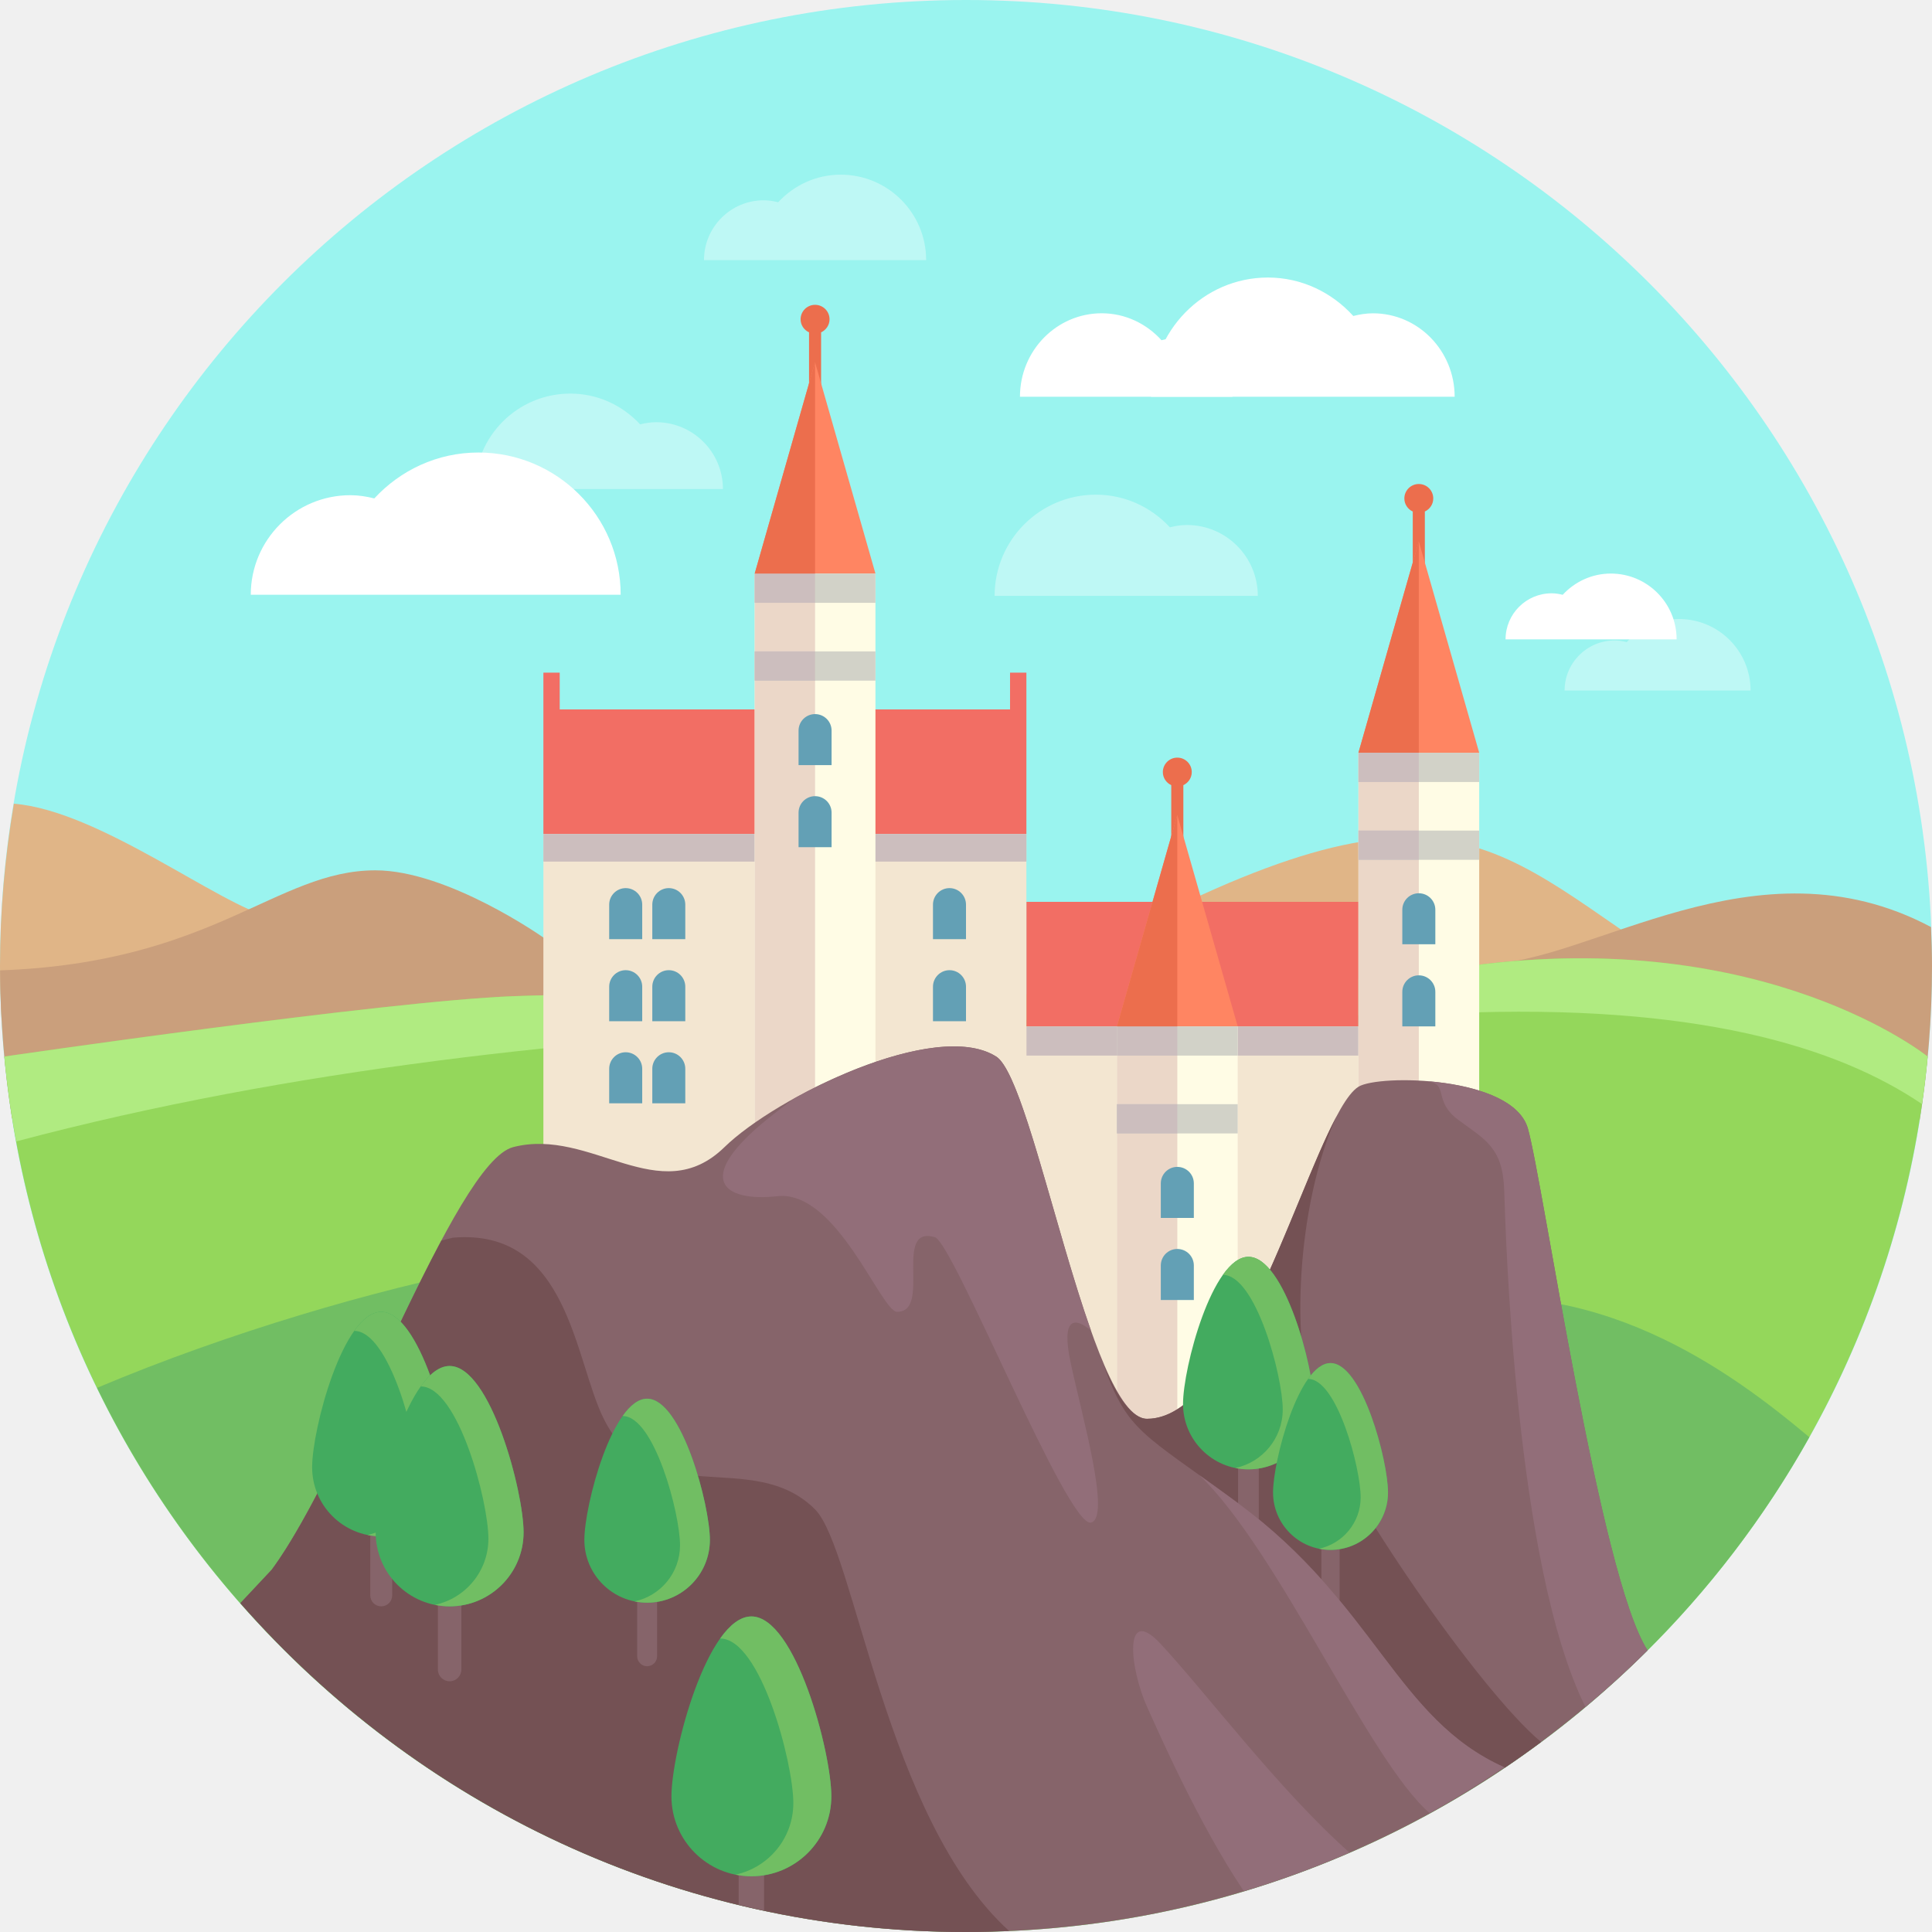
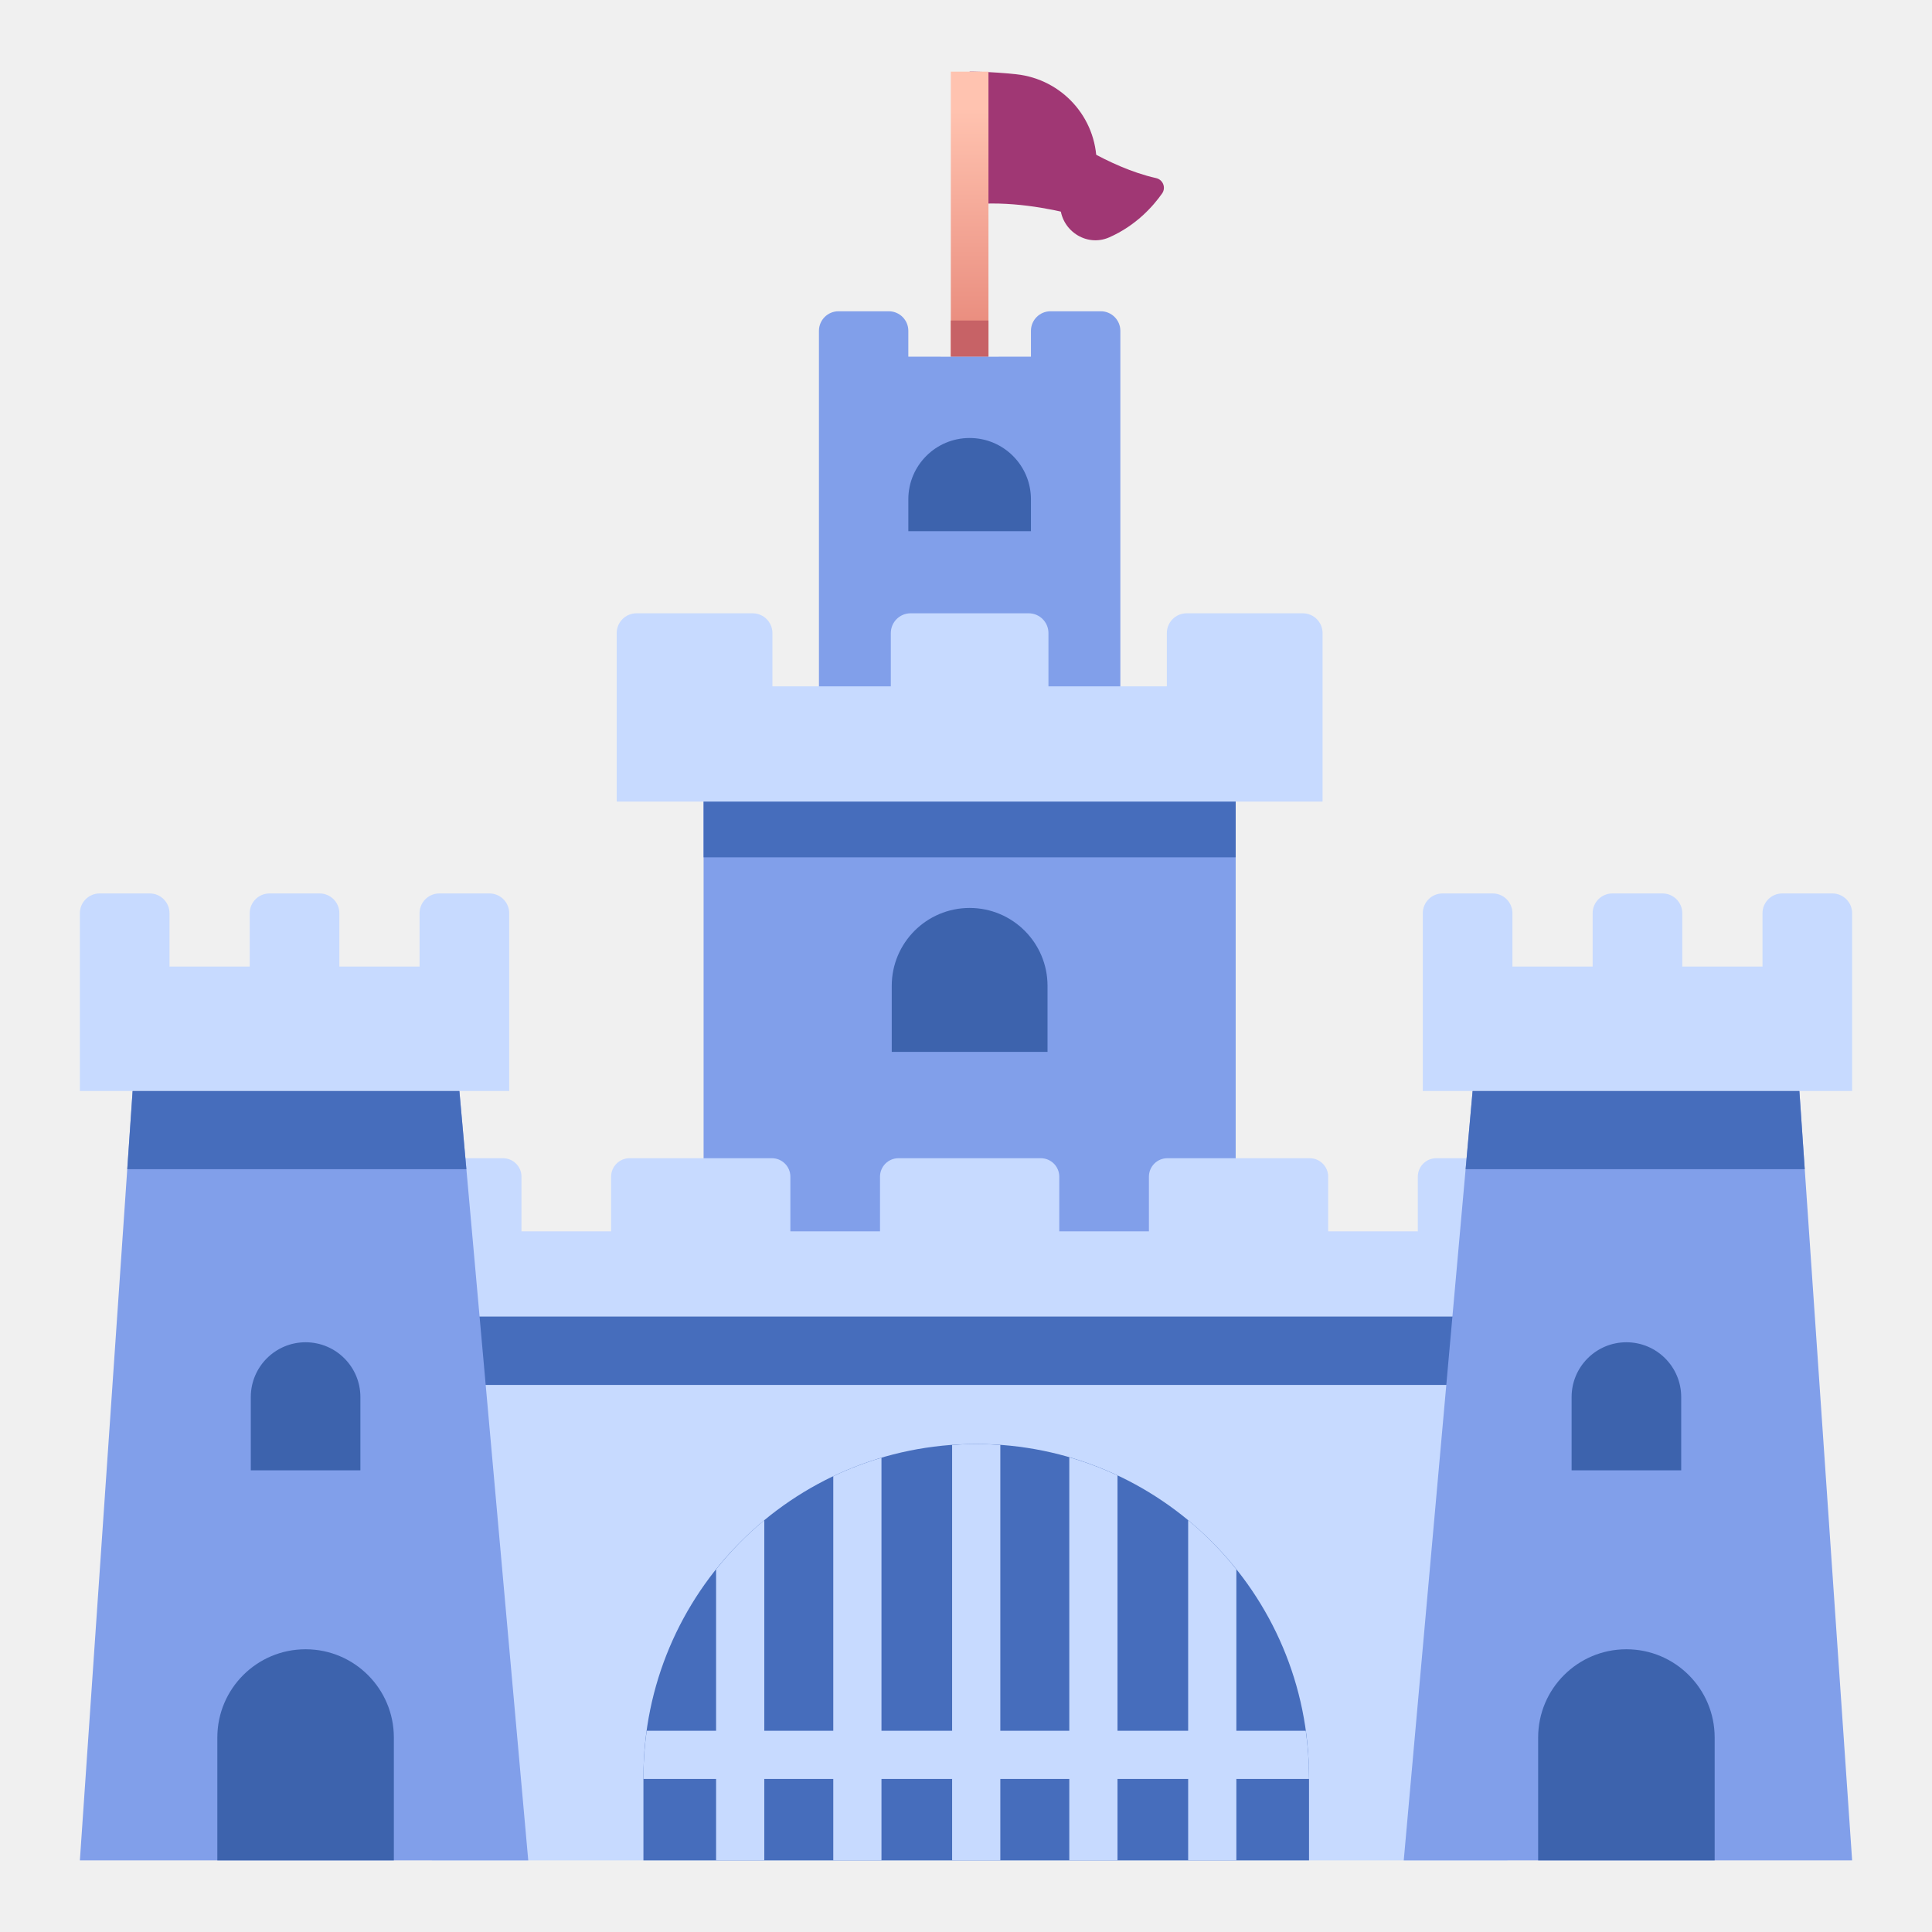
- <svg xmlns="http://www.w3.org/2000/svg" width="54" height="54" viewBox="0 0 54 54" fill="none">
-   <path d="M27 54C41.912 54 54 41.912 54 27C54 12.088 41.912 0 27 0C12.088 0 0 12.088 0 27C0 41.912 12.088 54 27 54Z" fill="#9AF4EF" />
-   <path d="M28.231 18.801V19.828H15.644V18.801H15.188V19.828V23.309H15.644H28.231H28.688V19.828V18.801H28.231Z" fill="#F26E64" />
-   <path d="M32.375 25.59C41.344 21.146 42.188 24.326 48.094 27.79C49.132 28.399 52.875 28.352 52.875 28.352L49.777 29.531L41.344 28.688L32.375 25.59Z" fill="#E0B587" />
-   <path d="M53.655 31.304C53.879 29.902 54 28.465 54 27C54 26.635 53.987 26.273 53.972 25.911C49.078 23.309 44.428 26.947 41.491 26.947L53.655 31.304Z" fill="#CA9F7C" />
-   <path d="M0.045 28.519C1.623 28.656 3.447 28.771 3.656 28.688C4.008 28.547 7.594 25.648 7.594 25.648C6.136 25.305 2.778 22.654 0.387 22.464C0.137 23.94 0 25.453 0 27C0 27.51 0.017 28.016 0.045 28.519Z" fill="#E0B587" />
-   <path d="M15.187 26.204C15.187 26.204 12.527 24.326 10.493 24.326C7.717 24.326 5.972 26.91 0.003 27.122C0.009 28.527 0.123 29.907 0.336 31.253C2.693 31.174 9.998 30.14 11.039 30.217C12.234 30.305 19.617 29.109 19.055 28.688C18.492 28.266 15.187 26.204 15.187 26.204Z" fill="#CA9F7C" />
-   <path d="M0.122 29.531C1.399 43.255 12.942 54 27 54C41.058 54 52.601 43.255 53.878 29.531C53.878 29.531 49.359 25.875 41.063 27C31.681 28.272 20.192 27.623 14.344 27.844C10.766 27.979 0.122 29.531 0.122 29.531Z" fill="#94D75B" />
-   <path d="M0.453 31.903C15.926 27.79 33.089 28.628 40.605 28.318C47.4 28.038 51.359 29.258 53.72 30.859C53.783 30.42 53.837 29.977 53.878 29.531C53.878 29.531 49.359 25.875 41.063 27C31.681 28.272 20.192 27.623 14.344 27.844C10.766 27.979 0.122 29.531 0.122 29.531C0.159 29.933 0.207 30.332 0.262 30.729C0.317 31.123 0.381 31.514 0.453 31.903Z" fill="#B0EB81" />
-   <path d="M39.656 36.439C34.529 37.43 18.457 34.488 13.605 35.438C10.525 36.04 6.383 37.24 2.715 38.79C5.977 45.498 11.93 50.652 19.175 52.843C19.178 52.844 19.191 52.848 19.193 52.848C19.344 52.894 30.387 51.757 39.787 50.777C44.311 48.338 48.062 44.65 50.57 40.169C48.405 38.354 44.579 35.488 39.656 36.439Z" fill="#71BE63" />
-   <path d="M37.969 25.207H28.688V28.688H37.969V25.207Z" fill="#F26E64" />
-   <path d="M39.023 28.688H24.089V44.191H39.023V28.688Z" fill="#F3E6D1" />
-   <path d="M37.969 28.688H28.688V29.504H37.969V28.688Z" fill="#CCBEBE" />
-   <path d="M40.06 13.932C40.06 13.709 39.88 13.528 39.656 13.528C39.433 13.528 39.252 13.709 39.252 13.932C39.252 14.095 39.349 14.233 39.487 14.297V17.343H39.825V14.297C39.963 14.233 40.06 14.095 40.06 13.932Z" fill="#EC6E4D" />
-   <path d="M41.344 21.039H37.969V39.18H41.344V21.039Z" fill="#FFFCE5" />
-   <path d="M39.656 21.039H37.969V39.18H39.656V21.039Z" fill="#EBD7C8" />
-   <path d="M41.344 21.039L39.656 15.133L37.969 21.039" fill="#FF8562" />
-   <path d="M41.344 23.215H37.969V24.032H41.344V23.215Z" fill="#D2D2C8" />
-   <path d="M39.656 23.215H37.969V24.032H39.656V23.215Z" fill="#CCBEBE" />
-   <path d="M41.344 21.039H37.969V21.857H41.344V21.039Z" fill="#D2D2C8" />
-   <path d="M39.656 21.039H37.969V21.857H39.656V21.039Z" fill="#CCBEBE" />
-   <path d="M39.656 15.133L37.969 21.039H39.656V15.133Z" fill="#EC6E4D" />
-   <path d="M39.656 24.967C39.401 24.967 39.195 25.174 39.195 25.428V26.393H40.118V25.428C40.118 25.173 39.911 24.967 39.656 24.967Z" fill="#63A0B5" />
-   <path d="M39.656 27.261C39.401 27.261 39.195 27.468 39.195 27.722V28.687H40.118V27.722C40.118 27.467 39.911 27.261 39.656 27.261Z" fill="#63A0B5" />
-   <path d="M33.31 21.58C33.31 21.357 33.13 21.176 32.906 21.176C32.683 21.176 32.502 21.357 32.502 21.58C32.502 21.743 32.599 21.881 32.737 21.945V24.99H33.075V21.945C33.213 21.881 33.31 21.743 33.31 21.58Z" fill="#EC6E4D" />
-   <path d="M34.594 28.687H31.219V46.828H34.594V28.687Z" fill="#FFFCE5" />
-   <path d="M32.906 28.687H31.219V46.828H32.906V28.687Z" fill="#EBD7C8" />
-   <path d="M34.594 28.687L32.906 22.781L31.219 28.687" fill="#FF8562" />
-   <path d="M34.594 30.862H31.219V31.68H34.594V30.862Z" fill="#D2D2C8" />
-   <path d="M32.906 30.862H31.219V31.68H32.906V30.862Z" fill="#CCBEBE" />
-   <path d="M34.594 28.687H31.219V29.504H34.594V28.687Z" fill="#D2D2C8" />
-   <path d="M32.906 28.687H31.219V29.504H32.906V28.687Z" fill="#CCBEBE" />
-   <path d="M32.906 22.781L31.219 28.687H32.906V22.781Z" fill="#EC6E4D" />
-   <path d="M32.906 32.615C32.651 32.615 32.445 32.821 32.445 33.076V34.041H33.368V33.076C33.368 32.821 33.161 32.615 32.906 32.615Z" fill="#63A0B5" />
-   <path d="M32.906 34.909C32.651 34.909 32.445 35.115 32.445 35.37V36.335H33.368V35.37C33.368 35.115 33.161 34.909 32.906 34.909Z" fill="#63A0B5" />
-   <path d="M28.688 23.309H15.188V38.812H28.688V23.309Z" fill="#F3E6D1" />
-   <path d="M28.688 23.309H15.188V24.082H28.688V23.309Z" fill="#CCBEBE" />
-   <path d="M23.186 8.924C23.186 8.701 23.005 8.52 22.781 8.52C22.558 8.52 22.377 8.701 22.377 8.924C22.377 9.087 22.474 9.225 22.613 9.289V12.334H22.95V9.289C23.088 9.225 23.186 9.087 23.186 8.924Z" fill="#EC6E4D" />
-   <path d="M24.469 16.031H21.094V34.172H24.469V16.031Z" fill="#FFFCE5" />
-   <path d="M22.781 16.031H21.094V34.172H22.781V16.031Z" fill="#EBD7C8" />
-   <path d="M24.469 16.031L22.781 10.125L21.094 16.031" fill="#FF8562" />
-   <path d="M24.469 18.207H21.094V19.024H24.469V18.207Z" fill="#D2D2C8" />
-   <path d="M22.781 18.207H21.094V19.024H22.781V18.207Z" fill="#CCBEBE" />
-   <path d="M24.469 16.031H21.094V16.849H24.469V16.031Z" fill="#D2D2C8" />
-   <path d="M22.781 16.031H21.094V16.849H22.781V16.031Z" fill="#CCBEBE" />
-   <path d="M22.781 10.125L21.094 16.031H22.781V10.125Z" fill="#EC6E4D" />
-   <path d="M22.781 19.959C22.526 19.959 22.32 20.166 22.32 20.42V21.385H23.243V20.42C23.243 20.165 23.036 19.959 22.781 19.959Z" fill="#63A0B5" />
-   <path d="M22.781 22.253C22.526 22.253 22.32 22.459 22.32 22.714V23.679H23.243V22.714C23.243 22.459 23.036 22.253 22.781 22.253Z" fill="#63A0B5" />
-   <path d="M26.539 24.823C26.284 24.823 26.077 25.03 26.077 25.285V26.25H27V25.285C27 25.03 26.793 24.823 26.539 24.823Z" fill="#63A0B5" />
-   <path d="M26.539 27.117C26.284 27.117 26.077 27.324 26.077 27.579V28.544H27V27.579C27 27.324 26.793 27.117 26.539 27.117Z" fill="#63A0B5" />
-   <path d="M26.539 29.411C26.284 29.411 26.077 29.618 26.077 29.873V30.838H27V29.873C27 29.618 26.793 29.411 26.539 29.411Z" fill="#63A0B5" />
-   <path d="M7.009 16.624C7.009 15.087 8.255 13.841 9.792 13.841C10.024 13.841 10.246 13.877 10.462 13.931C11.188 13.146 12.218 12.648 13.371 12.648C15.567 12.648 17.348 14.428 17.348 16.624H7.009Z" fill="white" />
-   <path d="M42.081 17.87C42.081 17.159 42.658 16.583 43.369 16.583C43.476 16.583 43.578 16.6 43.678 16.625C44.014 16.262 44.49 16.031 45.024 16.031C46.039 16.031 46.862 16.855 46.862 17.87H42.081Z" fill="white" />
-   <path d="M40.658 11.09C40.658 9.801 39.636 8.757 38.374 8.757C38.184 8.757 38.002 8.788 37.825 8.832C37.229 8.175 36.384 7.757 35.438 7.757C33.636 7.757 32.175 9.249 32.175 11.09H40.658V11.09Z" fill="white" />
-   <path d="M34.448 11.09C34.448 10.187 33.732 9.456 32.849 9.456C32.715 9.456 32.588 9.478 32.464 9.509C32.047 9.049 31.455 8.756 30.793 8.756C29.531 8.756 28.508 9.801 28.508 11.09H34.448V11.09Z" fill="white" />
-   <g opacity="0.6">
-     <path opacity="0.6" d="M20.206 13.668C20.206 12.637 19.37 11.801 18.34 11.801C18.184 11.801 18.035 11.826 17.891 11.861C17.404 11.335 16.713 11.001 15.94 11.001C14.467 11.001 13.273 12.195 13.273 13.668H20.206V13.668Z" fill="white" />
-   </g>
-   <g opacity="0.6">
-     <path opacity="0.6" d="M19.677 7.27C19.677 6.347 20.425 5.598 21.348 5.598C21.488 5.598 21.621 5.621 21.75 5.653C22.187 5.182 22.805 4.882 23.498 4.882C24.817 4.882 25.886 5.951 25.886 7.27H19.677V7.27Z" fill="white" />
-   </g>
-   <g opacity="0.6">
-     <path opacity="0.6" d="M43.731 19.301C43.731 18.528 44.358 17.901 45.13 17.901C45.247 17.901 45.358 17.92 45.467 17.947C45.832 17.552 46.35 17.302 46.93 17.302C48.034 17.302 48.929 18.197 48.929 19.301H43.731V19.301Z" fill="white" />
-   </g>
-   <g opacity="0.6">
-     <path opacity="0.6" d="M35.156 16.655C35.156 15.561 34.269 14.674 33.175 14.674C33.01 14.674 32.852 14.7 32.699 14.739C32.182 14.181 31.45 13.826 30.629 13.826C29.067 13.826 27.8 15.092 27.8 16.655H35.156V16.655Z" fill="white" />
-   </g>
-   <path d="M20.25 32.062C18.435 33.833 16.523 31.5 14.344 32.062C12.697 32.487 9.703 41.027 7.594 43.875L6.718 44.809C11.665 50.441 18.914 54 27 54C34.436 54 41.168 50.992 46.05 46.128C44.719 44.086 43.127 33.018 42.705 31.542C42.283 30.065 38.531 30.023 37.969 30.375C36.717 31.158 34.805 39.656 32.062 39.656C30.445 39.656 28.925 30.217 27.844 29.531C26.154 28.46 21.682 30.665 20.25 32.062Z" fill="#86646A" />
-   <path d="M36.773 39.586C36.046 37.571 36.251 33.709 37.347 31.219C36.112 33.56 34.385 39.656 32.062 39.656C31.637 39.656 31.23 39.049 30.839 38.133C31.526 40.049 31.937 40.047 34.594 42.007C38.461 44.859 39.023 48.059 42.065 49.406C42.408 49.175 42.744 48.936 43.075 48.69C41.344 47.25 37.539 41.707 36.773 39.586Z" fill="#745154" />
-   <path d="M28.205 53.97C24.75 50.839 23.892 43.299 22.781 42.188C21.023 40.43 18.211 42.328 16.875 39.656C16.058 38.021 15.891 34.312 12.656 34.594L12.338 34.673C10.805 37.54 9.003 41.973 7.594 43.875L6.718 44.809C11.665 50.441 18.914 54 27 54C27.404 54 27.805 53.987 28.205 53.97Z" fill="#745154" />
-   <path d="M21.356 53.403V50.532C21.356 50.337 21.197 50.178 21.001 50.178C20.805 50.178 20.646 50.337 20.646 50.532V53.238C20.882 53.295 21.118 53.352 21.356 53.403Z" fill="#86646A" />
-   <path d="M10.656 44.898C10.486 44.898 10.349 44.761 10.349 44.591V41.291C10.349 41.122 10.486 40.985 10.656 40.985C10.825 40.985 10.962 41.122 10.962 41.291V44.591C10.962 44.761 10.825 44.898 10.656 44.898Z" fill="#86646A" />
-   <path d="M12.586 41.01C12.586 42.077 11.722 42.941 10.655 42.941C9.589 42.941 8.724 42.077 8.724 41.01C8.724 39.944 9.589 36.666 10.655 36.666C11.722 36.666 12.586 39.944 12.586 41.01Z" fill="#43AB5F" />
-   <path d="M10.656 36.666C10.388 36.666 10.133 36.873 9.901 37.199C10.877 37.199 11.668 40.199 11.668 41.175C11.668 42.025 11.069 42.732 10.271 42.903C10.395 42.928 10.524 42.941 10.655 42.941C11.722 42.941 12.586 42.077 12.586 41.011C12.587 39.944 11.722 36.666 10.656 36.666Z" fill="#71BE63" />
-   <path d="M18.087 46.572C17.934 46.572 17.809 46.447 17.809 46.293V43.296C17.809 43.142 17.934 43.017 18.087 43.017C18.241 43.017 18.366 43.142 18.366 43.296V46.293C18.366 46.447 18.241 46.572 18.087 46.572Z" fill="#86646A" />
-   <path d="M19.841 43.041C19.841 44.009 19.056 44.795 18.087 44.795C17.119 44.795 16.333 44.009 16.333 43.041C16.333 42.072 17.119 39.094 18.087 39.094C19.056 39.094 19.841 42.072 19.841 43.041Z" fill="#43AB5F" />
-   <path d="M18.087 39.094C17.844 39.094 17.613 39.282 17.402 39.578C18.289 39.578 19.007 42.304 19.007 43.191C19.007 43.962 18.463 44.605 17.738 44.759C17.851 44.782 17.968 44.795 18.087 44.795C19.056 44.795 19.841 44.009 19.841 43.041C19.841 42.072 19.056 39.094 18.087 39.094Z" fill="#71BE63" />
-   <path d="M23.236 50.207C23.236 51.441 22.235 52.442 21.001 52.442C19.767 52.442 18.767 51.441 18.767 50.207C18.767 48.973 19.767 45.18 21.001 45.18C22.235 45.18 23.236 48.973 23.236 50.207Z" fill="#43AB5F" />
-   <path d="M21.001 45.18C20.692 45.18 20.397 45.419 20.128 45.797H20.128C21.258 45.797 22.174 49.269 22.174 50.398C22.174 51.381 21.48 52.2 20.556 52.397C20.7 52.426 20.849 52.442 21.001 52.442C22.235 52.442 23.236 51.441 23.236 50.207C23.236 48.973 22.235 45.18 21.001 45.18Z" fill="#71BE63" />
-   <path d="M12.567 46.992C12.386 46.992 12.239 46.845 12.239 46.664V43.131C12.239 42.95 12.386 42.803 12.567 42.803C12.748 42.803 12.895 42.95 12.895 43.131V46.664C12.895 46.845 12.748 46.992 12.567 46.992Z" fill="#86646A" />
-   <path d="M14.634 42.831C14.634 43.972 13.708 44.898 12.567 44.898C11.425 44.898 10.5 43.972 10.5 42.831C10.5 41.689 11.425 38.18 12.567 38.18C13.708 38.18 14.634 41.689 14.634 42.831Z" fill="#43AB5F" />
-   <path d="M12.567 38.18C12.28 38.18 12.007 38.401 11.759 38.751H11.759C12.804 38.751 13.651 41.962 13.651 43.007C13.651 43.916 13.01 44.674 12.155 44.856C12.288 44.883 12.426 44.898 12.567 44.898C13.708 44.898 14.634 43.972 14.634 42.83C14.634 41.689 13.708 38.18 12.567 38.18Z" fill="#71BE63" />
-   <path d="M34.894 42.92C34.734 42.92 34.604 42.79 34.604 42.63V39.506C34.604 39.346 34.734 39.216 34.894 39.216C35.054 39.216 35.184 39.346 35.184 39.506V42.63C35.184 42.79 35.055 42.92 34.894 42.92Z" fill="#86646A" />
-   <path d="M36.722 39.24C36.722 40.25 35.904 41.068 34.894 41.068C33.885 41.068 33.066 40.25 33.066 39.24C33.066 38.231 33.885 35.128 34.894 35.128C35.904 35.128 36.722 38.231 36.722 39.24Z" fill="#43AB5F" />
-   <path d="M34.894 35.128C34.641 35.128 34.4 35.324 34.18 35.633C35.104 35.633 35.853 38.473 35.853 39.397C35.853 40.2 35.286 40.87 34.53 41.031C34.648 41.055 34.769 41.068 34.894 41.068C35.904 41.068 36.722 40.25 36.722 39.24C36.722 38.231 35.904 35.128 34.894 35.128Z" fill="#71BE63" />
-   <path d="M37.188 44.947C37.047 44.947 36.933 44.833 36.933 44.692V41.947C36.933 41.806 37.047 41.692 37.188 41.692C37.329 41.692 37.443 41.806 37.443 41.947V44.692C37.443 44.833 37.329 44.947 37.188 44.947Z" fill="#86646A" />
-   <path d="M38.795 41.714C38.795 42.601 38.075 43.32 37.188 43.32C36.301 43.32 35.582 42.601 35.582 41.714C35.582 40.826 36.301 38.099 37.188 38.099C38.075 38.099 38.795 40.826 38.795 41.714Z" fill="#43AB5F" />
-   <path d="M37.188 38.098C36.965 38.098 36.753 38.27 36.561 38.541C37.373 38.541 38.031 41.038 38.031 41.85C38.031 42.556 37.532 43.145 36.868 43.287C36.972 43.308 37.079 43.319 37.188 43.319C38.076 43.319 38.795 42.6 38.795 41.713C38.795 40.825 38.076 38.098 37.188 38.098Z" fill="#71BE63" />
-   <path d="M29.927 38.098C29.648 36.797 30.049 36.813 30.493 37.188C29.482 34.34 28.565 29.989 27.844 29.531C26.659 28.78 24.108 29.641 22.194 30.704C21.956 30.881 21.717 31.064 21.48 31.253C19.336 32.976 20.231 33.6 21.727 33.434C23.388 33.249 24.626 36.666 25.075 36.666C26.051 36.666 24.948 34.24 26.13 34.579C26.642 34.726 29.838 42.709 30.493 42.557C31.061 42.425 30.243 39.577 29.927 38.098Z" fill="#926E79" />
-   <path d="M34.594 42.007C34.187 41.707 33.838 41.456 33.527 41.234C35.739 43.361 38.263 49.21 39.958 50.677C40.675 50.283 41.367 49.85 42.044 49.395C39.022 48.042 38.452 44.852 34.594 42.007Z" fill="#926E79" />
-   <path d="M42.705 31.542C42.46 30.684 41.094 30.313 39.88 30.219C40.522 30.302 40.03 30.76 40.764 31.304C41.502 31.852 42.005 32.063 42.044 33.276C42.078 34.367 42.339 43.751 44.313 47.709C44.914 47.206 45.495 46.681 46.05 46.128C44.719 44.086 43.127 33.018 42.705 31.542Z" fill="#926E79" />
-   <path d="M32.449 45.956C31.391 44.815 31.57 46.621 32.062 47.709C32.397 48.449 33.513 50.997 34.767 52.86C35.778 52.557 36.763 52.196 37.719 51.781C35.76 50.043 33.715 47.32 32.449 45.956Z" fill="#926E79" />
-   <path d="M17.488 24.823C17.234 24.823 17.027 25.03 17.027 25.285V26.25H17.95V25.285C17.95 25.03 17.743 24.823 17.488 24.823Z" fill="#63A0B5" />
-   <path d="M17.488 27.117C17.234 27.117 17.027 27.324 17.027 27.579V28.544H17.95V27.579C17.95 27.324 17.743 27.117 17.488 27.117Z" fill="#63A0B5" />
-   <path d="M18.693 24.823C18.438 24.823 18.232 25.03 18.232 25.285V26.25H19.154V25.285C19.154 25.03 18.948 24.823 18.693 24.823Z" fill="#63A0B5" />
-   <path d="M18.693 27.117C18.438 27.117 18.232 27.324 18.232 27.579V28.544H19.154V27.579C19.154 27.324 18.948 27.117 18.693 27.117Z" fill="#63A0B5" />
-   <path d="M17.488 29.411C17.234 29.411 17.027 29.618 17.027 29.873V30.838H17.95V29.873C17.95 29.618 17.743 29.411 17.488 29.411Z" fill="#63A0B5" />
-   <path d="M18.693 29.411C18.438 29.411 18.232 29.618 18.232 29.873V30.838H19.154V29.873C19.154 29.618 18.948 29.411 18.693 29.411Z" fill="#63A0B5" />
+ <svg xmlns="http://www.w3.org/2000/svg" width="512px" height="512px" viewBox="0 0 512 512" enable-background="new 0 0 512 512" id="Castle" version="1.1" xml:space="preserve">
+   <path d="M280.959,35.19c0,0,12.56,9.134,25.406,12.005c1.836,0.41,2.688,2.534,1.605,4.073  c-2.382,3.39-6.898,8.506-14.022,11.638c-6.123,2.693-12.989-1.978-12.989-8.667V35.19z" fill="#A03774" />
+   <path d="M256.964,18.972c0,0,5.506-0.027,12.343,0.707c12.098,1.298,21.307,11.462,21.307,23.63v9.066  c0,3.062-2.875,5.325-5.84,4.561c-6.515-1.679-17.499-3.833-27.81-2.683V18.972z" fill="#A03774" />
+   <linearGradient gradientUnits="userSpaceOnUse" id="SVGID_1_" x1="256.964" x2="256.964" y1="28.279" y2="90.81">
+     <stop offset="0.005" style="stop-color:#FFC3B0" />
+     <stop offset="1" style="stop-color:#E8897B" />
+   </linearGradient>
+   <rect fill="url(#SVGID_1_)" height="75.546" width="9.975" x="251.977" y="18.984" />
+   <rect fill="#C76266" height="9.589" width="9.975" x="251.977" y="84.941" />
+   <polygon fill="#819FEA" points="256.964,209.618 186.459,209.618 186.459,335.072 256.964,335.072 327.469,335.072 327.469,209.618   " />
+   <path d="M256.964,240.617c-11.399,0-20.642,9.242-20.642,20.642v17.501h20.642h20.642v-17.501  C277.605,249.859,268.364,240.617,256.964,240.617z" fill="#3D63AD" />
+   <polygon fill="#466DBC" points="186.459,205.962 186.459,227.2 327.469,227.2 327.469,205.962 256.964,205.962 " />
+   <path d="M273.211,87.677v6.843l-16.247,0.017l-16.247-0.017v-6.843c0-2.865-2.322-5.188-5.188-5.188h-13.313  c-2.865,0-5.188,2.323-5.188,5.188v103.134h39.938h39.938V87.677c0-2.865-2.323-5.188-5.188-5.188h-13.313  C275.534,82.488,273.211,84.812,273.211,87.677z" fill="#819FEA" />
+   <path d="M256.964,116.073c-8.973,0-16.247,7.274-16.247,16.247v8.447h16.247h16.247v-8.447  C273.211,123.347,265.938,116.073,256.964,116.073z" fill="#3D63AD" />
+   <path d="M329.86,162.53h-15.389c-2.896,0-5.243,2.348-5.243,5.243v14.122h-31.377v-14.122  c0-2.896-2.348-5.243-5.243-5.243h-15.645H241.32c-2.896,0-5.243,2.348-5.243,5.243v14.122h-31.378v-14.122  c0-2.896-2.347-5.243-5.242-5.243h-15.39h-15.39c-2.896,0-5.242,2.348-5.242,5.243v14.122v30.542h93.528h93.529v-30.542v-14.122  c0-2.896-2.348-5.243-5.243-5.243H329.86z" fill="#C7DAFF" />
+   <polygon fill="#C7DAFF" points="256.964,338.832 114.438,338.832 114.438,493.028 256.964,493.028 399.49,493.028 399.49,338.832   " />
+   <polygon fill="#466DBC" points="114.438,338.832 114.438,367.023 399.49,367.023 399.49,338.832 256.964,338.832 " />
+   <path d="M258.71,382.673L258.71,382.673c-48.708,0-88.194,39.485-88.194,88.194v22.161h176.388v-22.161  C346.903,422.158,307.418,382.673,258.71,382.673z" fill="#466DBC" />
+   <path d="M327.648,415.893c-3.805-4.766-8.076-9.14-12.773-13.023v55.794h-18.724v-67.652  c-4.096-1.924-8.364-3.532-12.774-4.815v72.468h-18.28v-75.735c-2.111-0.15-4.236-0.255-6.387-0.255l0,0  c-2.15,0-4.275,0.104-6.388,0.255v75.735H233.6v-72.342c-4.411,1.308-8.682,2.939-12.774,4.89v67.452h-18.28v-55.794  c-4.697,3.884-8.97,8.259-12.774,13.023v42.771h-18.395c-0.553,3.991-0.86,8.061-0.86,12.203v0.571h19.255v21.591h12.774v-21.591  h18.28v21.591H233.6v-21.591h18.723v21.591h12.774v-21.591h18.28v21.591h12.774v-21.591h18.724v21.591h12.773v-21.591h19.255v-0.571  c0-4.143-0.308-8.212-0.86-12.203h-18.395V415.893z" fill="#C7DAFF" />
+   <path d="M375.736,311.836v14.483h-23.755v-14.483c0-2.704-2.192-4.896-4.896-4.896h-18.857h-18.858  c-2.704,0-4.896,2.192-4.896,4.896v14.483h-23.754v-14.483c0-2.704-2.192-4.896-4.896-4.896h-18.858h-18.858  c-2.704,0-4.896,2.192-4.896,4.896v14.483h-23.754v-14.483c0-2.704-2.192-4.896-4.896-4.896h-18.857h-18.858  c-2.704,0-4.896,2.192-4.896,4.896v14.483h-23.754v-14.483c0-2.704-2.192-4.896-4.896-4.896h-18.858v19.38v22.583h142.526H399.49  v-22.583v-19.38h-18.858C377.928,306.939,375.736,309.132,375.736,311.836z" fill="#C7DAFF" />
+   <polygon fill="#819FEA" points="121.742,289.119 139.993,493.028 21.167,493.028 35.146,289.119 " />
+   <path d="M111.19,242.016v14.137H89.934v-14.137c0-2.896-2.348-5.243-5.243-5.243H71.422  c-2.896,0-5.243,2.347-5.243,5.243v14.137H44.921v-14.137c0-2.896-2.347-5.243-5.243-5.243H26.409c-2.896,0-5.242,2.347-5.242,5.243  v14.137v32.967h113.778v-32.967v-14.137c0-2.896-2.348-5.243-5.243-5.243h-13.269C113.537,236.772,111.19,239.12,111.19,242.016z" fill="#C7DAFF" />
+   <polygon fill="#466DBC" points="123.598,309.855 121.742,289.119 35.146,289.119 33.725,309.855 " />
+   <path d="M104.375,493.028v-32.567c0-12.917-10.472-23.389-23.389-23.389s-23.389,10.472-23.389,23.389v32.567  H104.375z" fill="#3D63AD" />
+   <path d="M95.509,389.65H66.464v-19.414c0-8.02,6.502-14.521,14.522-14.521l0,0c8.021,0,14.522,6.502,14.522,14.521  V389.65z" fill="#3D63AD" />
+   <polygon fill="#819FEA" points="390.258,289.119 372.007,493.028 490.833,493.028 476.854,289.119 " />
+   <path d="M400.81,242.016v14.137h21.257v-14.137c0-2.896,2.348-5.243,5.243-5.243h13.269  c2.896,0,5.243,2.347,5.243,5.243v14.137h21.258v-14.137c0-2.896,2.347-5.243,5.242-5.243h13.269c2.896,0,5.243,2.347,5.243,5.243  v14.137v32.967H377.055v-32.967v-14.137c0-2.896,2.348-5.243,5.243-5.243h13.269C398.463,236.772,400.81,239.12,400.81,242.016z" fill="#C7DAFF" />
+   <polygon fill="#466DBC" points="388.402,309.855 390.258,289.119 476.854,289.119 478.275,309.855 " />
+   <path d="M407.625,493.028v-32.567c0-12.917,10.472-23.389,23.389-23.389s23.389,10.472,23.389,23.389v32.567H407.625  z" fill="#3D63AD" />
+   <path d="M416.491,389.65h29.044v-19.414c0-8.02-6.501-14.521-14.521-14.521l0,0c-8.021,0-14.522,6.502-14.522,14.521  V389.65z" fill="#3D63AD" />
</svg>
